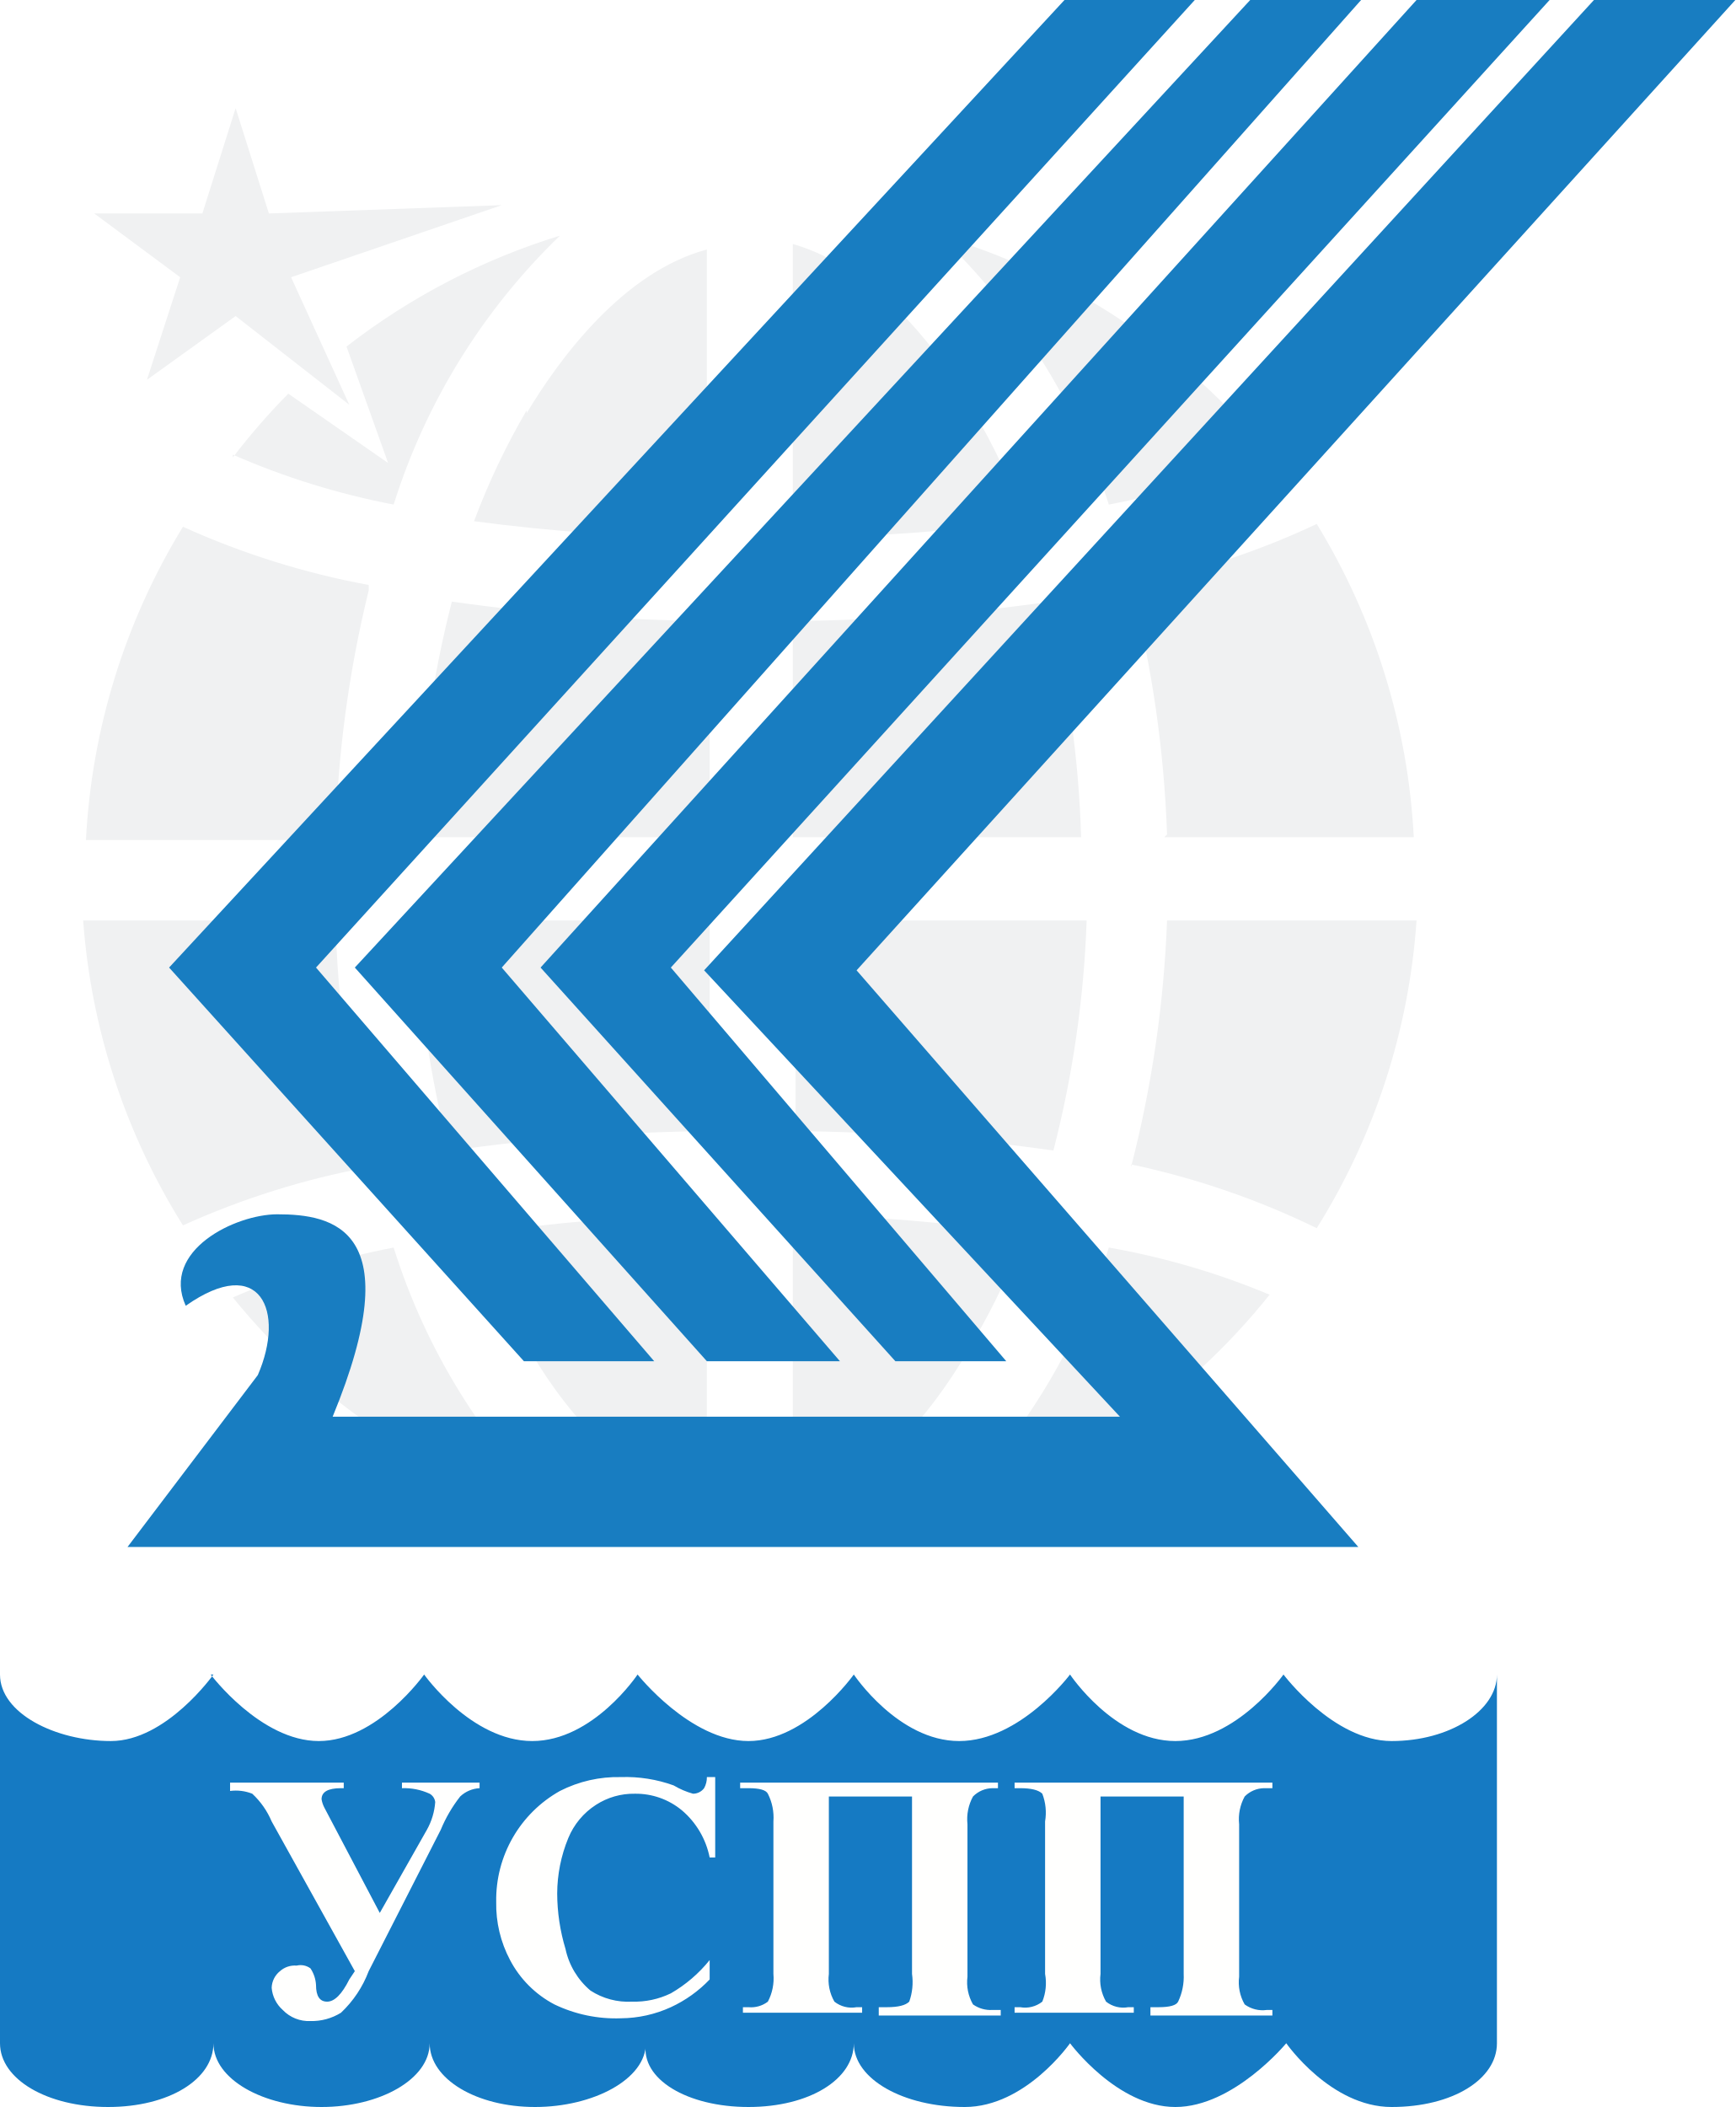
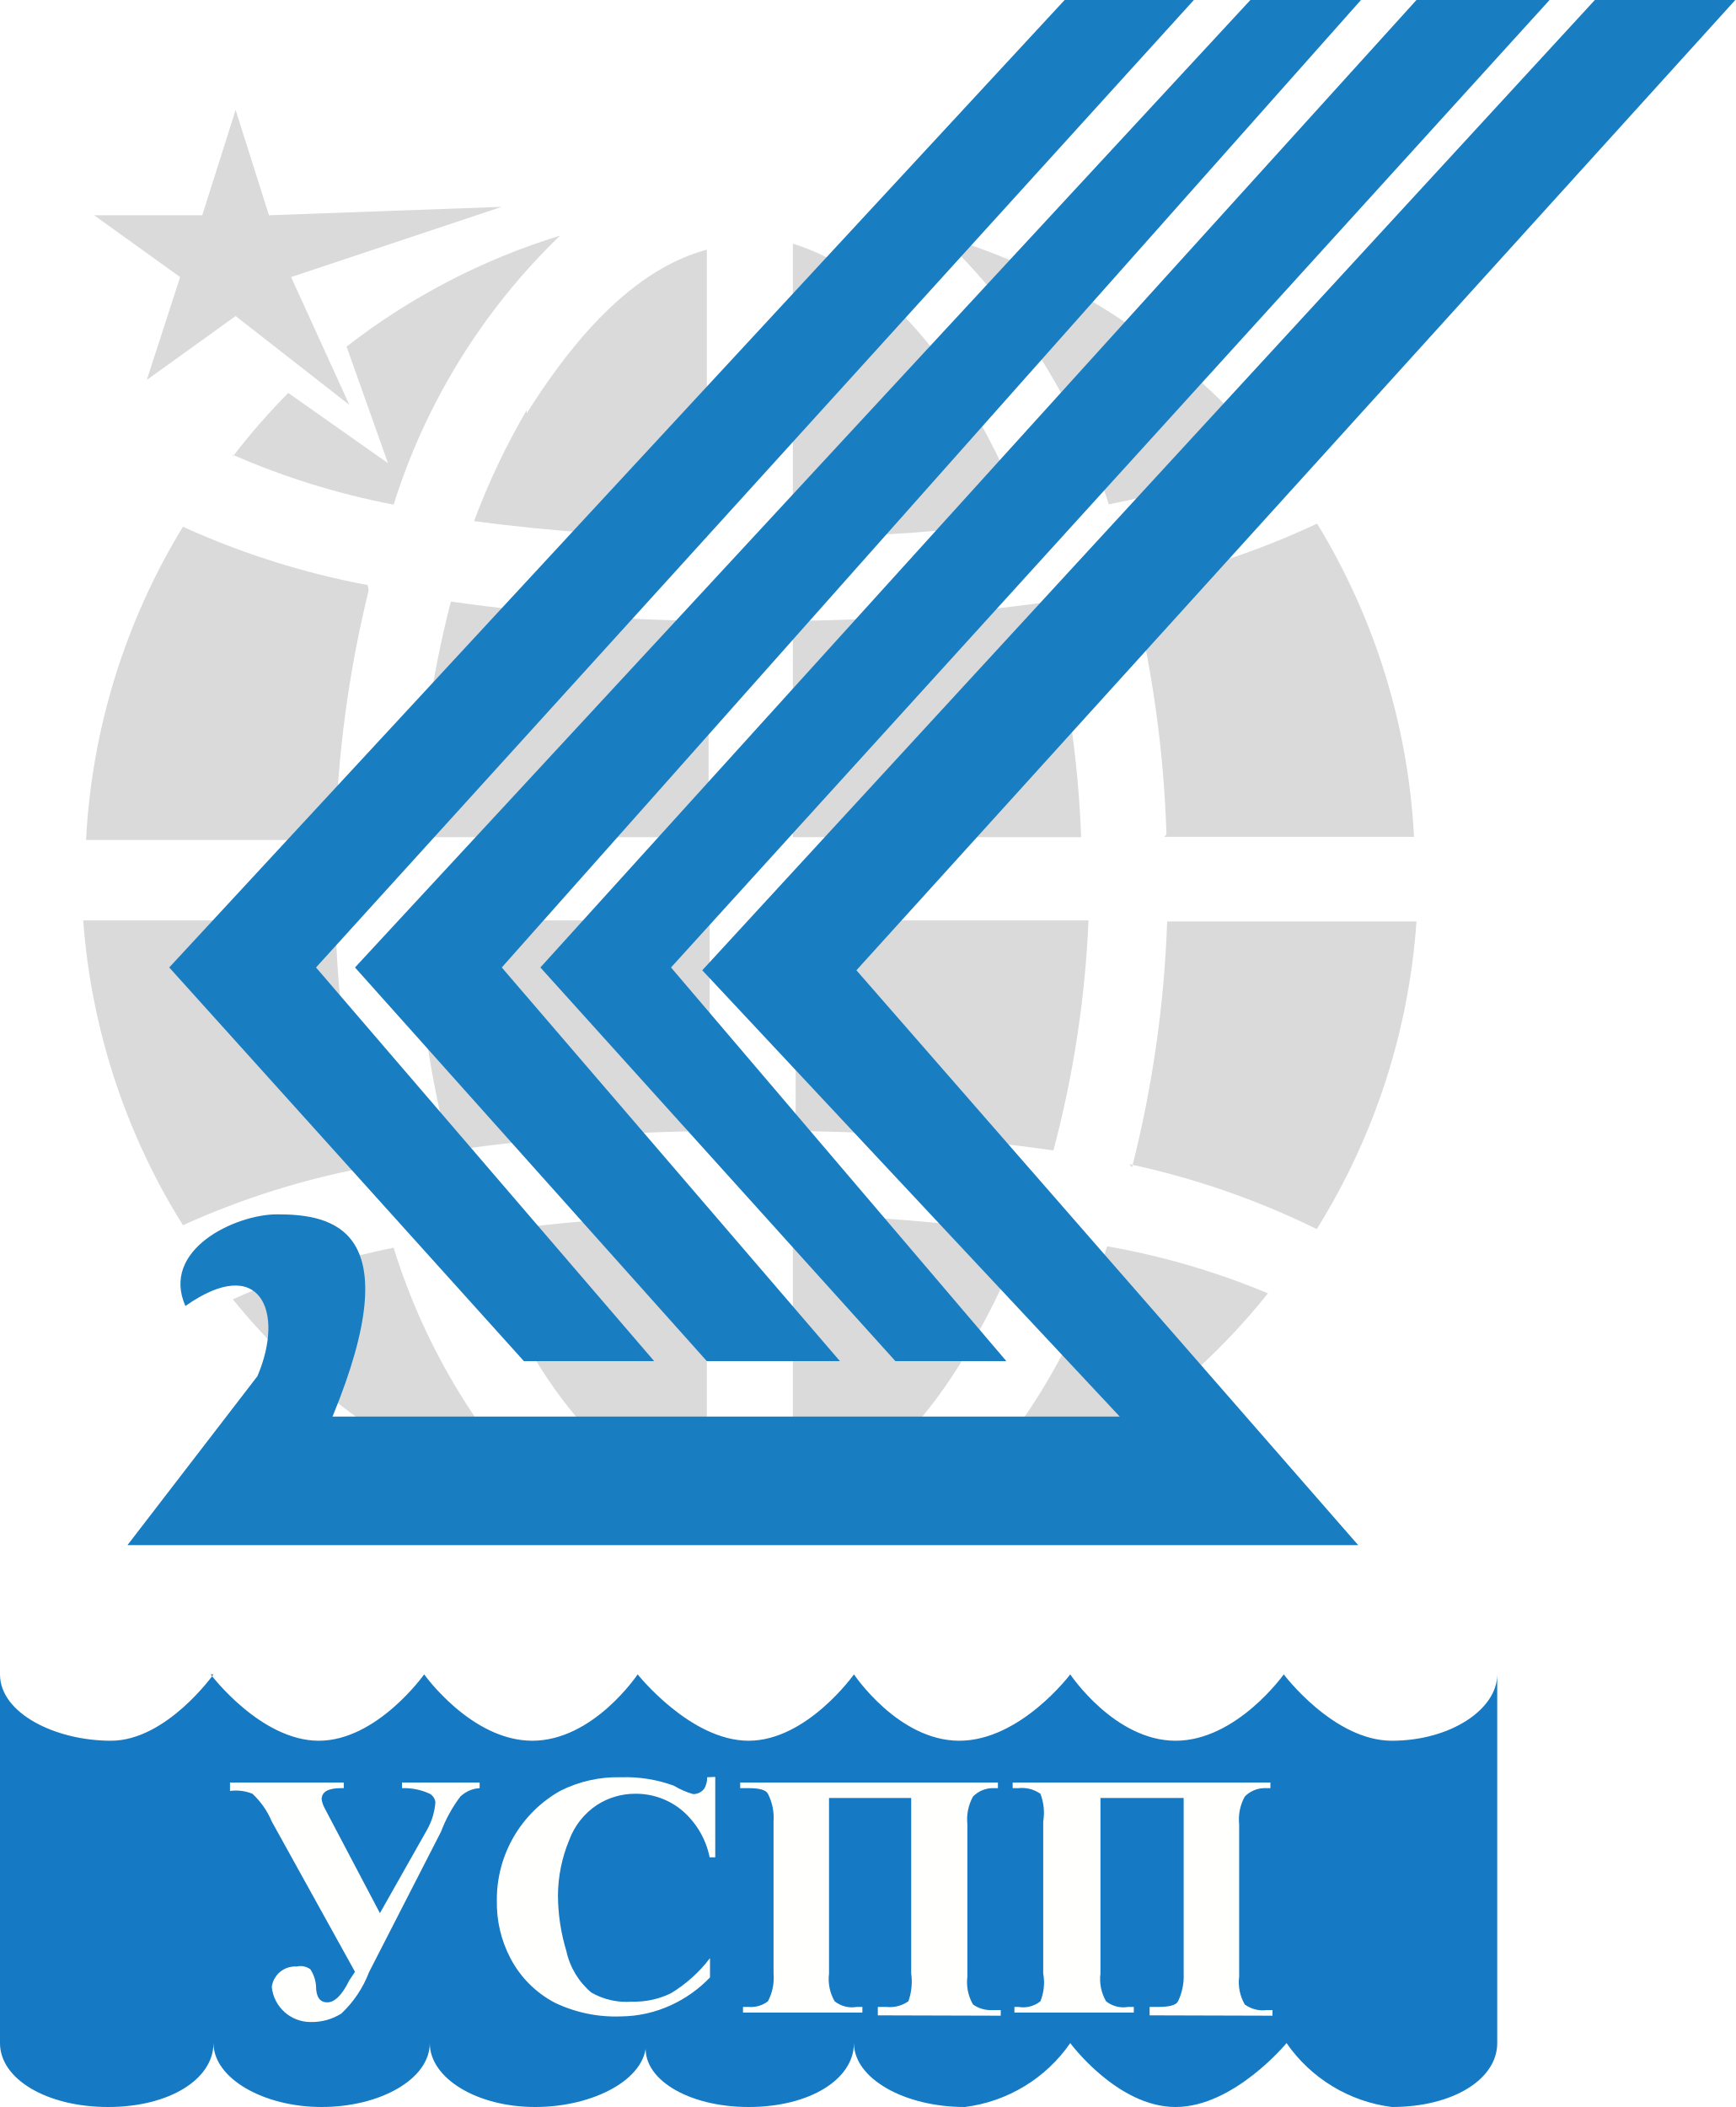
- <svg xmlns="http://www.w3.org/2000/svg" width="62.6" height="76" viewBox="0 0 62.6 76">
-   <path fill="#157ac3" d="M7.7 60.4S6 62.8 4 62.8 0 61.8 0 60.4v13.3C0 75 1.7 76 3.9 76s3.8-1 3.8-2.3c0 1.3 1.8 2.3 3.9 2.3s3.9-1 3.9-2.3c0 1.3 1.7 2.3 3.8 2.3s4-1 4-2.3C23.1 75 24.8 76 27 76s3.8-1 3.8-2.3c0 1.3 1.8 2.3 4 2.3s3.8-2.3 3.8-2.3 1.7 2.3 3.8 2.3 4-2.3 4-2.3S48 76 50.2 76s3.8-1 3.8-2.3V60.4c0 1.3-1.7 2.4-3.8 2.4s-3.9-2.4-3.9-2.4-1.7 2.4-3.9 2.4-3.8-2.4-3.8-2.4-1.8 2.4-4 2.4-3.8-2.4-3.8-2.4-1.7 2.4-3.8 2.4-4-2.4-4-2.4-1.6 2.4-3.8 2.4-3.9-2.4-3.9-2.4-1.7 2.4-3.8 2.4-3.9-2.4-3.9-2.4z" />
-   <path fill="#fffffe" d="M14.5 64.3h2.8v.2a1.1 1.1 0 0 0-.7.3 5.1 5.1 0 0 0-.7 1.2l-2.6 5.1a4 4 0 0 1-1 1.5 2 2 0 0 1-1.1.3 1.3 1.3 0 0 1-1-.4 1.2 1.2 0 0 1-.4-.8.8.8 0 0 1 .3-.6.8.8 0 0 1 .6-.2.6.6 0 0 1 .5.1 1.2 1.2 0 0 1 .2.6q0 .6.4.6t.8-.8l.2-.3-3-5.4a2.9 2.9 0 0 0-.7-1 1.6 1.6 0 0 0-.8-.1v-.3h4.1v.2h-.1q-.7 0-.7.4a1 1 0 0 0 .1.3l2 3.8 1.7-3a2.4 2.4 0 0 0 .3-1 .4.4 0 0 0-.2-.3 2.2 2.2 0 0 0-1-.2zM25.8 64.1V67h-.2a3 3 0 0 0-1-1.7 2.6 2.6 0 0 0-1.7-.6 2.5 2.5 0 0 0-1.4.4 2.6 2.6 0 0 0-1 1.2 5.3 5.3 0 0 0-.4 2 7 7 0 0 0 .3 2 2.7 2.7 0 0 0 .9 1.5 2.5 2.5 0 0 0 1.5.4 3 3 0 0 0 1.4-.3 5 5 0 0 0 1.4-1.2v.7a4.6 4.6 0 0 1-1.4 1 4.4 4.4 0 0 1-1.8.4 5.1 5.1 0 0 1-2.4-.5 3.8 3.8 0 0 1-1.6-1.6 4.3 4.3 0 0 1-.5-2.1 4.5 4.5 0 0 1 2.3-4 4.6 4.6 0 0 1 2.2-.5 5.1 5.1 0 0 1 1.9.3 2.9 2.9 0 0 0 .7.3.5.5 0 0 0 .4-.2.8.8 0 0 0 .1-.4zM31.7 72.7v-.3h.3q.6 0 .8-.2a2.1 2.1 0 0 0 .1-1v-6.4h-3v6.4a1.6 1.6 0 0 0 .2 1 1 1 0 0 0 .8.2h.2v.2h-4.3v-.2h.2a1 1 0 0 0 .7-.2 1.8 1.8 0 0 0 .2-1v-5.5a1.9 1.9 0 0 0-.2-1q-.1-.2-.7-.2h-.3v-.2H36v.2h-.2a1 1 0 0 0-.7.3 1.7 1.7 0 0 0-.2 1v5.5a1.6 1.6 0 0 0 .2 1 1.1 1.1 0 0 0 .7.2h.3v.2zM41.5 72.7v-.3h.3q.6 0 .7-.2a2.1 2.1 0 0 0 .2-1v-6.4h-3v6.4a1.6 1.6 0 0 0 .2 1 1 1 0 0 0 .8.2h.2v.2h-4.3v-.2h.2a1 1 0 0 0 .8-.2 1.8 1.8 0 0 0 .1-1v-5.5a1.9 1.9 0 0 0-.1-1q-.2-.2-.8-.2h-.2v-.2h9.3v.2h-.3a1 1 0 0 0-.7.3 1.7 1.7 0 0 0-.2 1v5.5a1.6 1.6 0 0 0 .2 1 1.1 1.1 0 0 0 .8.2h.2v.2z" />
-   <path fill="#f0f1f2" d="M19 48.5c1.1 2 3.4 5 6.5 5.9V43.8a69.4 69.4 0 0 0-8.3.7 25.8 25.8 0 0 0 1.8 4zM14.2 45a27.2 27.2 0 0 0-5.8 1.8 24.1 24.1 0 0 0 11.8 7.9 23.1 23.1 0 0 1-6-9.7zM12 33.2H3a24 24 0 0 0 3.6 11 29 29 0 0 1 6.7-2.1 41.8 41.8 0 0 1-1.2-9zM13.3 21.1A29 29 0 0 1 6.6 19a24 24 0 0 0-3.5 11.3h9a41.9 41.9 0 0 1 1.2-9zM15 30.2h10.6v-7.8a70.3 70.3 0 0 1-9.3-.7 38.7 38.7 0 0 0-1.2 8.5zM19 14.8a25.8 25.8 0 0 0-1.9 4 69.4 69.4 0 0 0 8.4.6V9c-3 .8-5.3 3.9-6.5 5.9zM16.3 41.5a70.3 70.3 0 0 1 9.3-.7v-7.6H15a38.6 38.6 0 0 0 1.2 8.3zM39 33.2H28.7v7.6a70.3 70.3 0 0 1 9.3.7 38.6 38.6 0 0 0 1.2-8.3zM37 44.5a69.4 69.4 0 0 0-8.4-.7v10.6c3.1-.8 5.4-4 6.5-6a25.8 25.8 0 0 0 1.9-4zM37.9 21.7a70.3 70.3 0 0 1-9.3.7v7.8H39a38.7 38.7 0 0 0-1.2-8.5zM35.1 14.8c-1.1-2-3.4-5.1-6.5-6v10.6a69.4 69.4 0 0 0 8.4-.6 25.8 25.8 0 0 0-1.9-4zM40 18.2a27.2 27.2 0 0 0 5.8-1.8 24.1 24.1 0 0 0-11.9-7.9 23.1 23.1 0 0 1 6.1 9.7zM42 30.2h9a24 24 0 0 0-3.5-11.3 29 29 0 0 1-6.7 2.2 41.9 41.9 0 0 1 1.3 9zM40.8 42a29 29 0 0 1 6.7 2.3 24 24 0 0 0 3.6-11.1h-9a41.9 41.9 0 0 1-1.3 8.9zM34 54.7a24.1 24.1 0 0 0 11.8-8A27.2 27.2 0 0 0 40 45a23.1 23.1 0 0 1-6 9.7zM8.4 16.4a27.2 27.2 0 0 0 5.8 1.8 23.1 23.1 0 0 1 6-9.7 24.1 24.1 0 0 0-7.7 4l1.5 4.2-3.6-2.5a24.1 24.1 0 0 0-2 2.3z" />
-   <path fill="#f0f1f2" d="M5.3 13.7l3.2-2.3 4.1 3.2-2.1-4.6 7.6-2.6-8.4.3-1.2-3.8-1.2 3.8H3.4L6.5 10l-1.2 3.7z" />
-   <path fill="#187dc1" d="M25.5 49.1h4.8L18.1 34.9 49.1 0h-4L12.8 34.9l12.7 14.2z" />
-   <path fill="#187dc1" d="M23.6 49.1L11.4 34.9 43.1 0h-4.7L6.1 34.9l12.8 14.2h4.7z" />
-   <path fill="#187dc1" d="M32.3 49.1h4L24.2 34.9 55.9 0h-4.8L19.5 34.9l12.8 14.2z" />
-   <path fill="#187dc1" d="M62.6 0h-5.1L25.4 35l15 16.1H12c2.8-6.8 0-7.3-2-7.3-1.5 0-4.2 1.3-3.3 3.3 2.7-1.9 3.6.2 2.6 2.5l-4.7 6.2h44.4L30.9 35z" />
+ <svg xmlns="http://www.w3.org/2000/svg" width="49.42" height="60" viewBox="0 0 49.42 60">
+   <path d="M6.08,47.68s-1.34,1.89-2.92,1.89S0,48.79,0,47.68v10.5C0,59.21,1.34,60,3.08,60s3-.79,3-1.82c0,1,1.42,1.82,3.08,1.82s3.08-.79,3.08-1.82c0,1,1.34,1.82,3,1.82s3.16-.79,3.16-1.82c-.16,1,1.18,1.82,2.92,1.82s3-.79,3-1.82c0,1,1.42,1.82,3.16,1.82a4.3,4.3,0,0,0,3-1.82s1.34,1.82,3,1.82,3.16-1.82,3.16-1.82a4.3,4.3,0,0,0,3,1.82c1.74,0,3-.79,3-1.82V47.68c0,1-1.34,1.89-3,1.89s-3.08-1.89-3.08-1.89-1.34,1.89-3.08,1.89-3-1.89-3-1.89-1.42,1.89-3.16,1.89-3-1.89-3-1.89-1.34,1.89-3,1.89-3.16-1.89-3.16-1.89-1.26,1.89-3,1.89-3.08-1.89-3.08-1.89-1.34,1.89-3,1.89S6,47.68,6,47.68Z" fill="#157ac3" />
+   <path d="M11.45,50.76h2.21v.16a.87.87,0,0,0-.55.24,4,4,0,0,0-.55,1l-2.05,4a3.16,3.16,0,0,1-.79,1.18,1.58,1.58,0,0,1-.87.24,1.11,1.11,0,0,1-1.11-1A.67.67,0,0,1,8.45,56h0a.47.47,0,0,1,.39.08,1,1,0,0,1,.16.47q0,.47.32.47t.63-.63l.16-.24L7.74,51.87a2.29,2.29,0,0,0-.55-.79A1.26,1.26,0,0,0,6.55,51v-.24H9.79v.16H9.71q-.55,0-.55.32a.79.79,0,0,0,.08.24l1.58,3,1.34-2.37a1.89,1.89,0,0,0,.24-.79.32.32,0,0,0-.16-.24,1.74,1.74,0,0,0-.79-.16Zm8.92-.16v2.29h-.16a2.37,2.37,0,0,0-.79-1.34,2.05,2.05,0,0,0-1.34-.47A2,2,0,0,0,17,51.4a2.05,2.05,0,0,0-.79,1,4.18,4.18,0,0,0-.32,1.58,5.53,5.53,0,0,0,.24,1.58,2.13,2.13,0,0,0,.71,1.18A2,2,0,0,0,18,57a2.37,2.37,0,0,0,1.11-.24,4,4,0,0,0,1.11-1v.55a3.63,3.63,0,0,1-1.11.79,3.47,3.47,0,0,1-1.42.32,4,4,0,0,1-1.89-.39,3,3,0,0,1-1.26-1.26,3.39,3.39,0,0,1-.39-1.66A3.55,3.55,0,0,1,15.95,51a3.63,3.63,0,0,1,1.74-.39,4,4,0,0,1,1.5.24,2.29,2.29,0,0,0,.55.24.39.39,0,0,0,.32-.16.63.63,0,0,0,.08-.32ZM25,57.39v-.24h.24a.92.92,0,0,0,.63-.16,1.66,1.66,0,0,0,.08-.79v-5H23.61v5a1.26,1.26,0,0,0,.16.79.79.79,0,0,0,.63.16h.16v.16h-3.4v-.16h.16a.79.79,0,0,0,.55-.16,1.42,1.42,0,0,0,.16-.79V51.87a1.5,1.5,0,0,0-.16-.79q-.08-.16-.55-.16h-.24v-.16h7.34v.16h-.16a.79.79,0,0,0-.55.24,1.34,1.34,0,0,0-.16.79v4.34a1.26,1.26,0,0,0,.16.79.87.87,0,0,0,.55.16h.24v.16Zm7.74,0v-.24H33q.47,0,.55-.16a1.66,1.66,0,0,0,.16-.79v-5H31.34v5a1.26,1.26,0,0,0,.16.79.79.79,0,0,0,.63.16h.16v.16h-3.4v-.16H29a.79.79,0,0,0,.63-.16,1.42,1.42,0,0,0,.08-.79V51.87a1.5,1.5,0,0,0-.08-.79.92.92,0,0,0-.63-.16h-.16v-.16h7.34v.16H36a.79.79,0,0,0-.55.24,1.34,1.34,0,0,0-.16.79v4.34a1.26,1.26,0,0,0,.16.79.87.87,0,0,0,.63.16h.16v.16Z" fill="#fffffe" />
+   <path d="M15,38.29c.87,1.58,2.68,4,5.13,4.66V34.58a54.79,54.79,0,0,0-6.55.55A20.37,20.37,0,0,0,15,38.29Zm-3.79-2.76A21.47,21.47,0,0,0,6.63,37a19,19,0,0,0,9.32,6.24A18.24,18.24,0,0,1,11.21,35.53ZM9.47,26.21H2.37a19,19,0,0,0,2.84,8.68,22.89,22.89,0,0,1,5.29-1.66,33,33,0,0,1-.95-7.11Zm1-9.55A22.89,22.89,0,0,1,5.21,15a19,19,0,0,0-2.76,8.92h7.1a33.08,33.08,0,0,1,.95-7.11Zm1.34,7.18h8.37V17.68a55.5,55.5,0,0,1-7.34-.55,30.55,30.55,0,0,0-.95,6.71ZM15,11.68a20.37,20.37,0,0,0-1.5,3.16,54.79,54.79,0,0,0,6.63.47V7.11C17.76,7.74,16,10.19,15,11.77ZM12.87,32.76a55.5,55.5,0,0,1,7.34-.55v-6H11.84a30.47,30.47,0,0,0,.95,6.55Zm17.92-6.55H22.66v6a55.5,55.5,0,0,1,7.34.55,30.47,30.47,0,0,0,1-6.55Zm-1.58,8.92a54.79,54.79,0,0,0-6.63-.55v8.37c2.45-.63,4.26-3.16,5.13-4.74A20.37,20.37,0,0,0,29.21,35Zm.71-18a55.5,55.5,0,0,1-7.34.55v6.16h8.21a30.55,30.55,0,0,0-1-6.71Zm-2.21-5.45c-.87-1.58-2.68-4-5.13-4.74v8.37a54.79,54.79,0,0,0,6.63-.47A20.37,20.37,0,0,0,27.71,11.68Zm3.87,2.68a21.47,21.47,0,0,0,4.58-1.42A19,19,0,0,0,26.77,6.7a18.24,18.24,0,0,1,4.81,7.67Zm1.58,9.47h7.11a19,19,0,0,0-2.76-8.92,22.89,22.89,0,0,1-5.29,1.74,33.08,33.08,0,0,1,1,7.11Zm-1,9.32A22.89,22.89,0,0,1,37.5,35a19,19,0,0,0,2.84-8.76h-7.1a33.08,33.08,0,0,1-1,7Zm-5.37,10a19,19,0,0,0,9.32-6.32,21.47,21.47,0,0,0-4.58-1.34,18.24,18.24,0,0,1-4.74,7.69ZM6.63,12.95a21.47,21.47,0,0,0,4.58,1.42,18.24,18.24,0,0,1,4.74-7.66A19,19,0,0,0,9.87,9.87l1.18,3.32-2.84-2A19,19,0,0,0,6.63,13Z" fill="#dadada" />
+   <path d="M4.18,10.82,6.71,9l3.24,2.53L8.29,7.89l6-2-6.63.24-.95-3-.95,3H2.68L5.13,7.89Z" fill="#dadada" />
+   <path d="M20.13,38.76h3.79L14.29,27.55,38.76,0H35.61L10.11,27.55Z" fill="#187dc1" />
+   <path d="M18.63,38.76,9,27.55,34,0H30.32L4.82,27.55l10.1,11.21Z" fill="#187dc1" />
+   <path d="M25.5,38.76h3.16L19.11,27.55,44.13,0H40.34L15.39,27.55Z" fill="#187dc1" />
+   <path d="M49.42,0h-4L20,27.63,31.89,40.34H9.47c2.21-5.37,0-5.76-1.58-5.76-1.18,0-3.32,1-2.61,2.61,2.13-1.5,2.84.16,2.05,2L3.63,44H38.68L24.39,27.63Z" fill="#187dc1" />
</svg>
